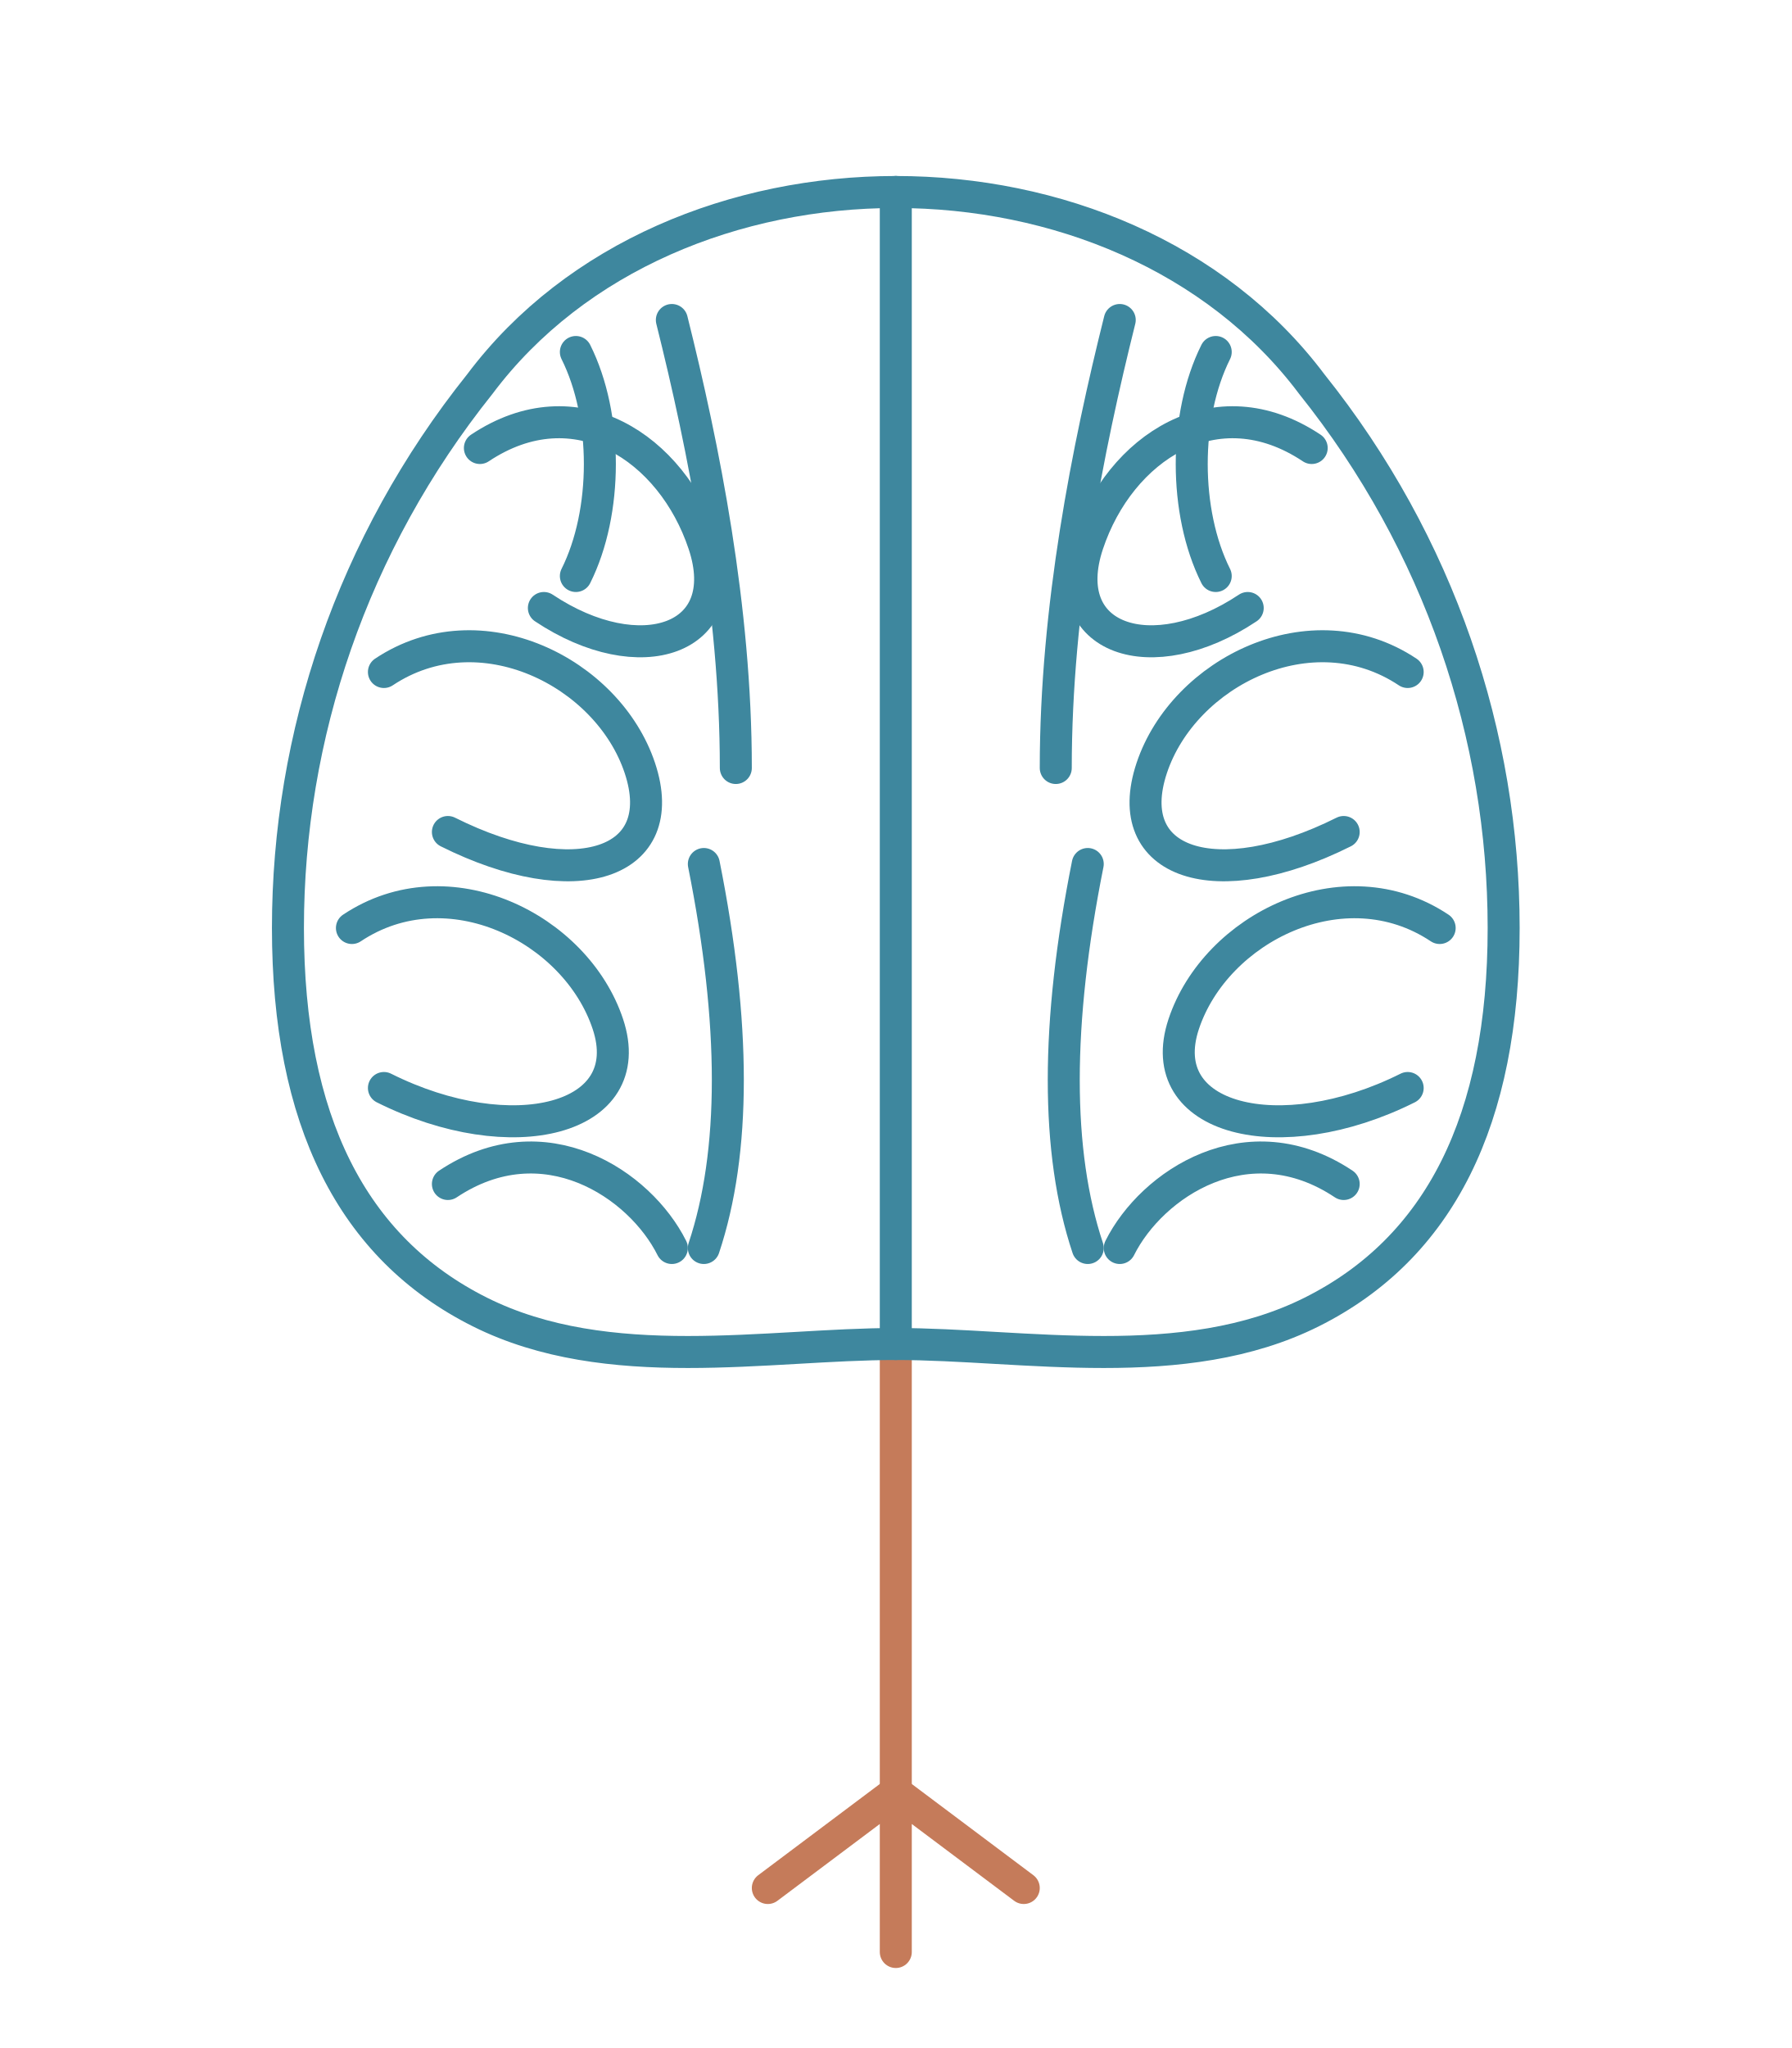
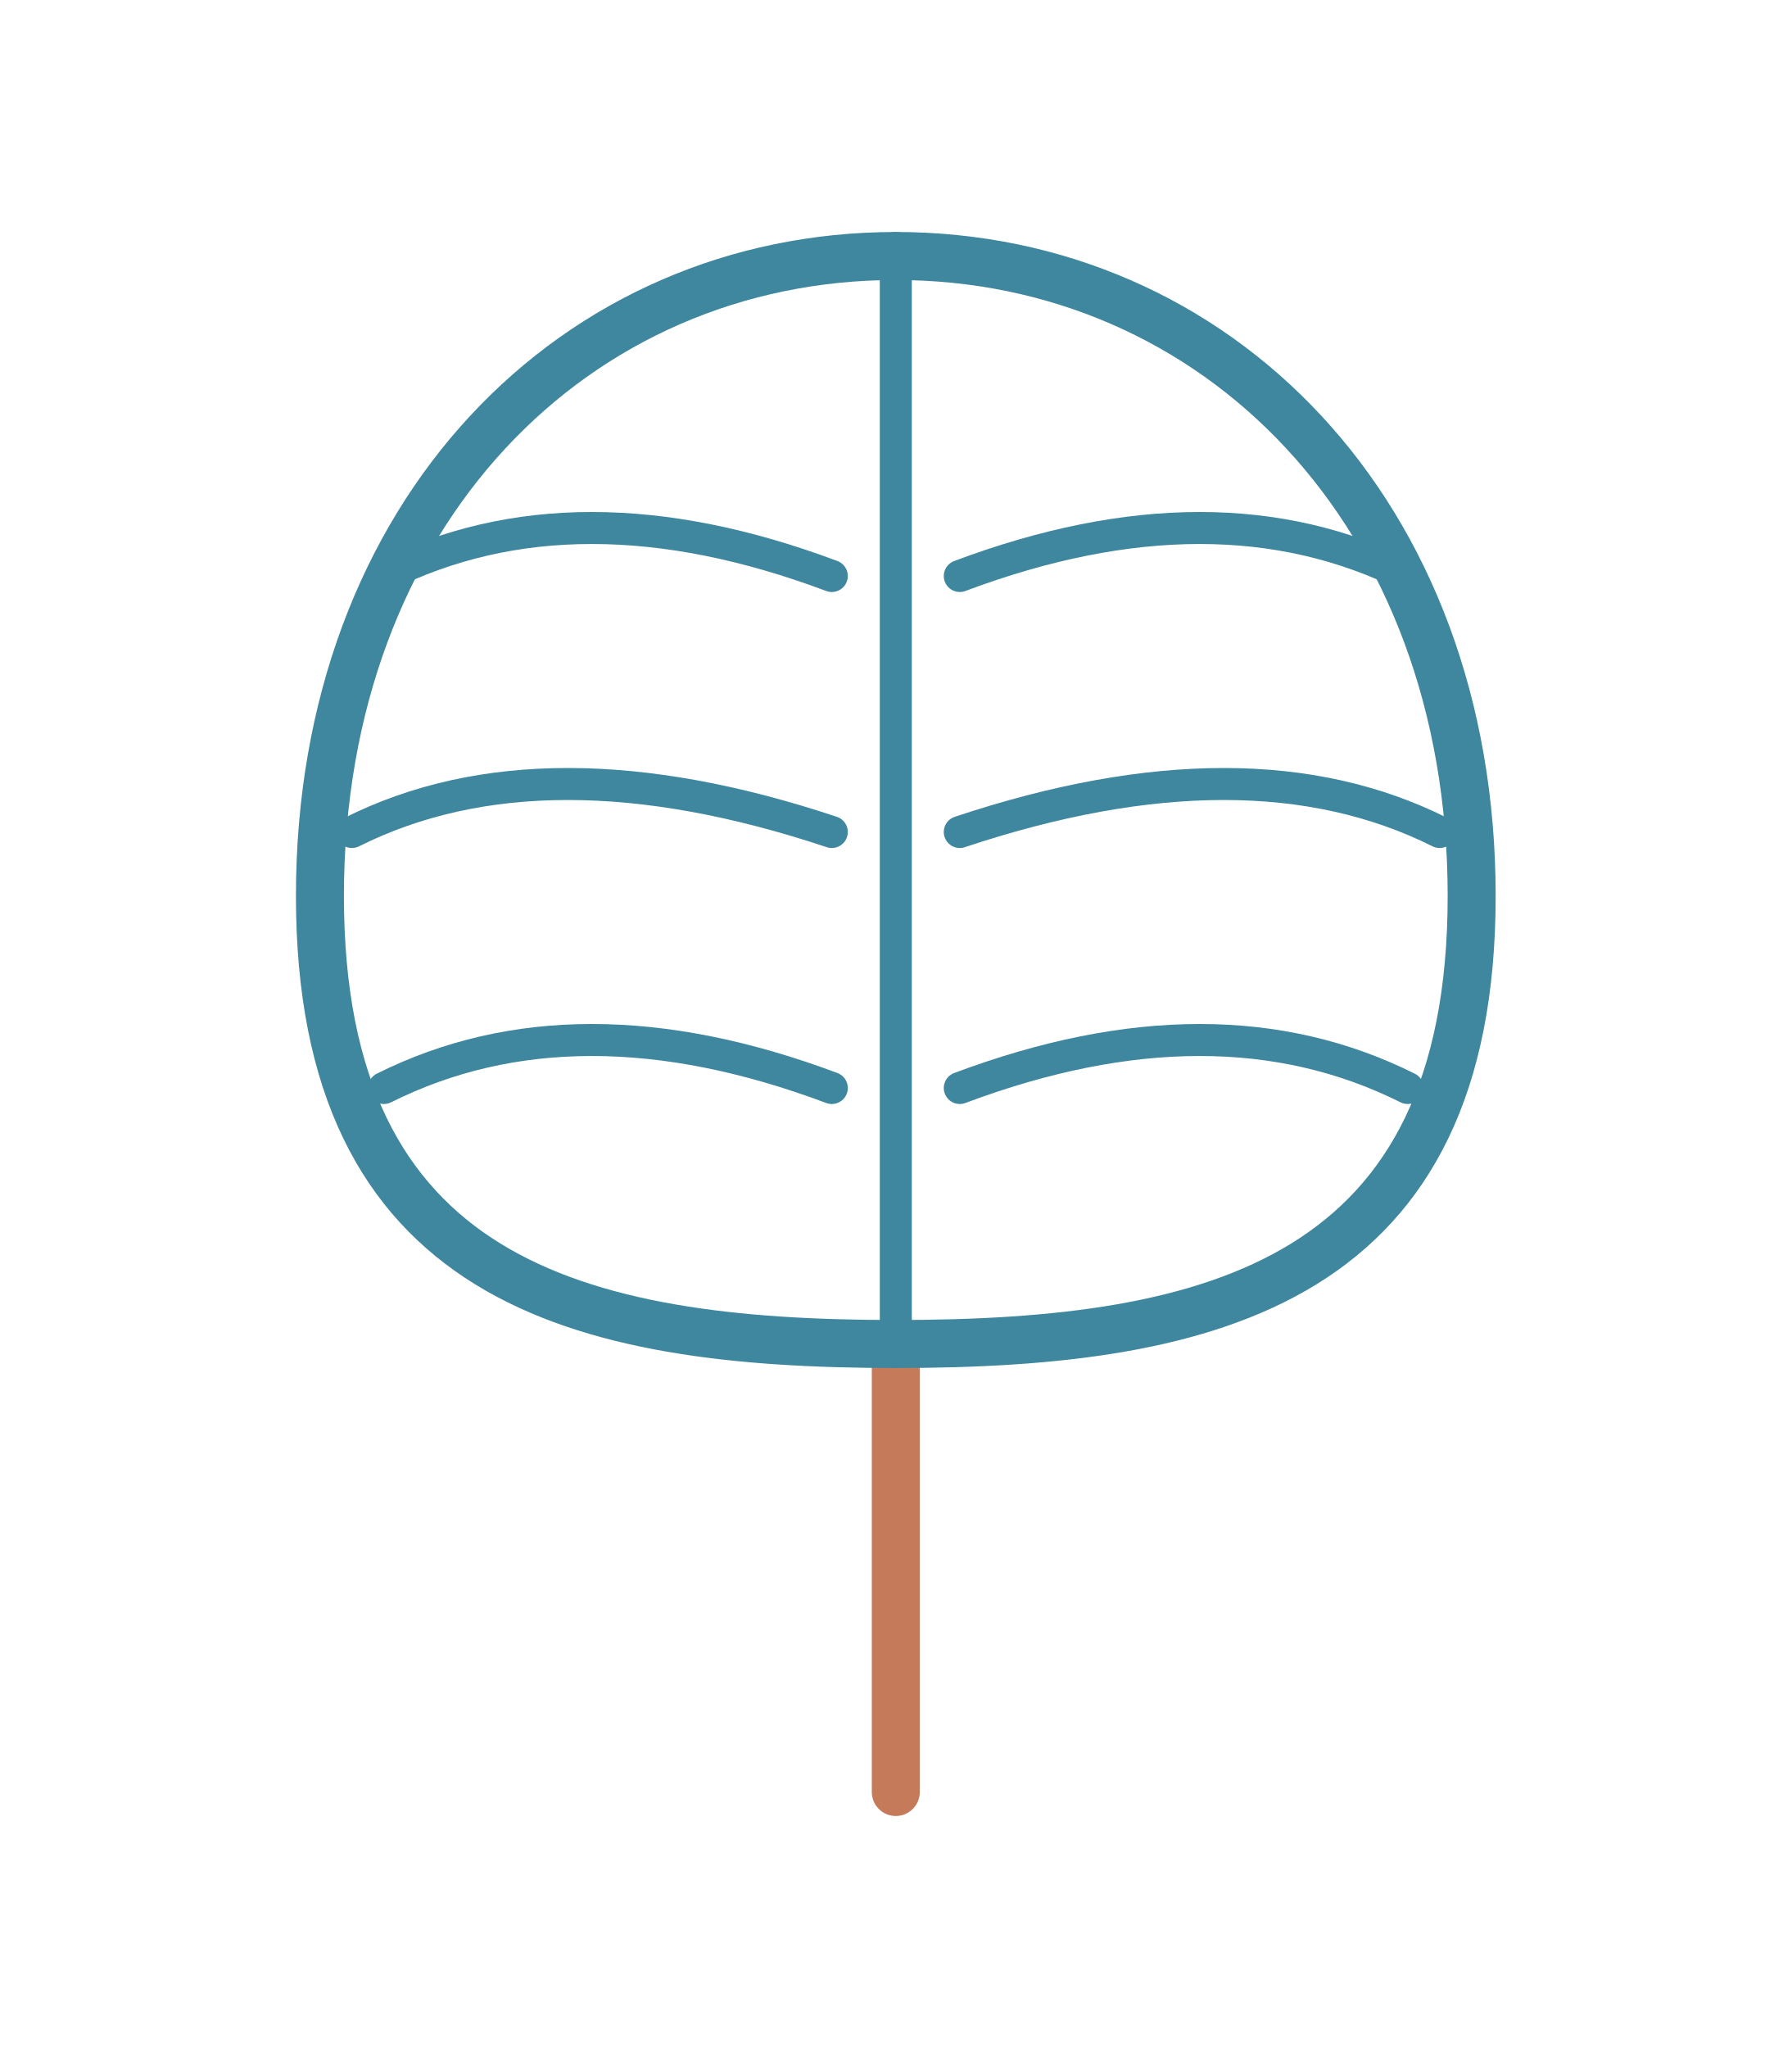
<svg xmlns="http://www.w3.org/2000/svg" viewBox="0 0 56 64" fill="none">
-   <path d="M28 42 L28 56" stroke="#c57b5a" stroke-width="1" stroke-linecap="round" />
-   <path d="M28 56 L24 59 M28 56 L28 61 M28 56 L32 59" stroke="#c57b5a" stroke-width="1" stroke-linecap="round" />
-   <path d="M28 6         C23 6 18 8 15 12        C11 17 9 23 9 29        C9 35 11 39 15 41        C19 43 24 42 28 42" stroke="#3e879e" stroke-width="1" stroke-linecap="round" stroke-linejoin="round" fill="none" />
-   <path d="M28 6         C33 6 38 8 41 12        C45 17 47 23 47 29        C47 35 45 39 41 41        C37 43 32 42 28 42" stroke="#3e879e" stroke-width="1" stroke-linecap="round" stroke-linejoin="round" fill="none" />
-   <path d="M28 6 L28 42" stroke="#3e879e" stroke-width="1" stroke-linecap="round" />
-   <path d="M15 14 C18 12 21 14 22 17 C23 20 20 21 17 19" stroke="#3e879e" stroke-width="1" stroke-linecap="round" fill="none" />
-   <path d="M12 21 C15 19 19 21 20 24 C21 27 18 28 14 26" stroke="#3e879e" stroke-width="1" stroke-linecap="round" fill="none" />
-   <path d="M11 29 C14 27 18 29 19 32 C20 35 16 36 12 34" stroke="#3e879e" stroke-width="1" stroke-linecap="round" fill="none" />
-   <path d="M14 37 C17 35 20 37 21 39" stroke="#3e879e" stroke-width="1" stroke-linecap="round" fill="none" />
-   <path d="M21 10 C22 14 23 19 23 24" stroke="#3e879e" stroke-width="1" stroke-linecap="round" fill="none" />
-   <path d="M22 27 C23 32 23 36 22 39" stroke="#3e879e" stroke-width="1" stroke-linecap="round" fill="none" />
-   <path d="M18 11 C19 13 19 16 18 18" stroke="#3e879e" stroke-width="1" stroke-linecap="round" fill="none" />
-   <path d="M41 14 C38 12 35 14 34 17 C33 20 36 21 39 19" stroke="#3e879e" stroke-width="1" stroke-linecap="round" fill="none" />
-   <path d="M44 21 C41 19 37 21 36 24 C35 27 38 28 42 26" stroke="#3e879e" stroke-width="1" stroke-linecap="round" fill="none" />
-   <path d="M45 29 C42 27 38 29 37 32 C36 35 40 36 44 34" stroke="#3e879e" stroke-width="1" stroke-linecap="round" fill="none" />
-   <path d="M42 37 C39 35 36 37 35 39" stroke="#3e879e" stroke-width="1" stroke-linecap="round" fill="none" />
-   <path d="M35 10 C34 14 33 19 33 24" stroke="#3e879e" stroke-width="1" stroke-linecap="round" fill="none" />
-   <path d="M34 27 C33 32 33 36 34 39" stroke="#3e879e" stroke-width="1" stroke-linecap="round" fill="none" />
-   <path d="M38 11 C37 13 37 16 38 18" stroke="#3e879e" stroke-width="1" stroke-linecap="round" fill="none" />
+   <line x1="28" y1="42" x2="28" y2="56" stroke="#c57b5a" stroke-width="1.5" stroke-linecap="round" />
+   <path d="M28 8 C18 8 10 16 10 28 C10 40 18 42 28 42" stroke="#3e879e" stroke-width="1.5" stroke-linecap="round" fill="none" />
+   <path d="M28 8 C38 8 46 16 46 28 C46 40 38 42 28 42" stroke="#3e879e" stroke-width="1.5" stroke-linecap="round" fill="none" />
+   <line x1="28" y1="8" x2="28" y2="42" stroke="#3e879e" stroke-width="1" stroke-linecap="round" />
+   <path d="M12 18 Q18 15 26 18" stroke="#3e879e" stroke-width="1" stroke-linecap="round" fill="none" />
+   <path d="M11 26 Q17 23 26 26" stroke="#3e879e" stroke-width="1" stroke-linecap="round" fill="none" />
+   <path d="M12 34 Q18 31 26 34" stroke="#3e879e" stroke-width="1" stroke-linecap="round" fill="none" />
+   <path d="M44 18 Q38 15 30 18" stroke="#3e879e" stroke-width="1" stroke-linecap="round" fill="none" />
+   <path d="M45 26 Q39 23 30 26" stroke="#3e879e" stroke-width="1" stroke-linecap="round" fill="none" />
+   <path d="M44 34 Q38 31 30 34" stroke="#3e879e" stroke-width="1" stroke-linecap="round" fill="none" />
</svg>
